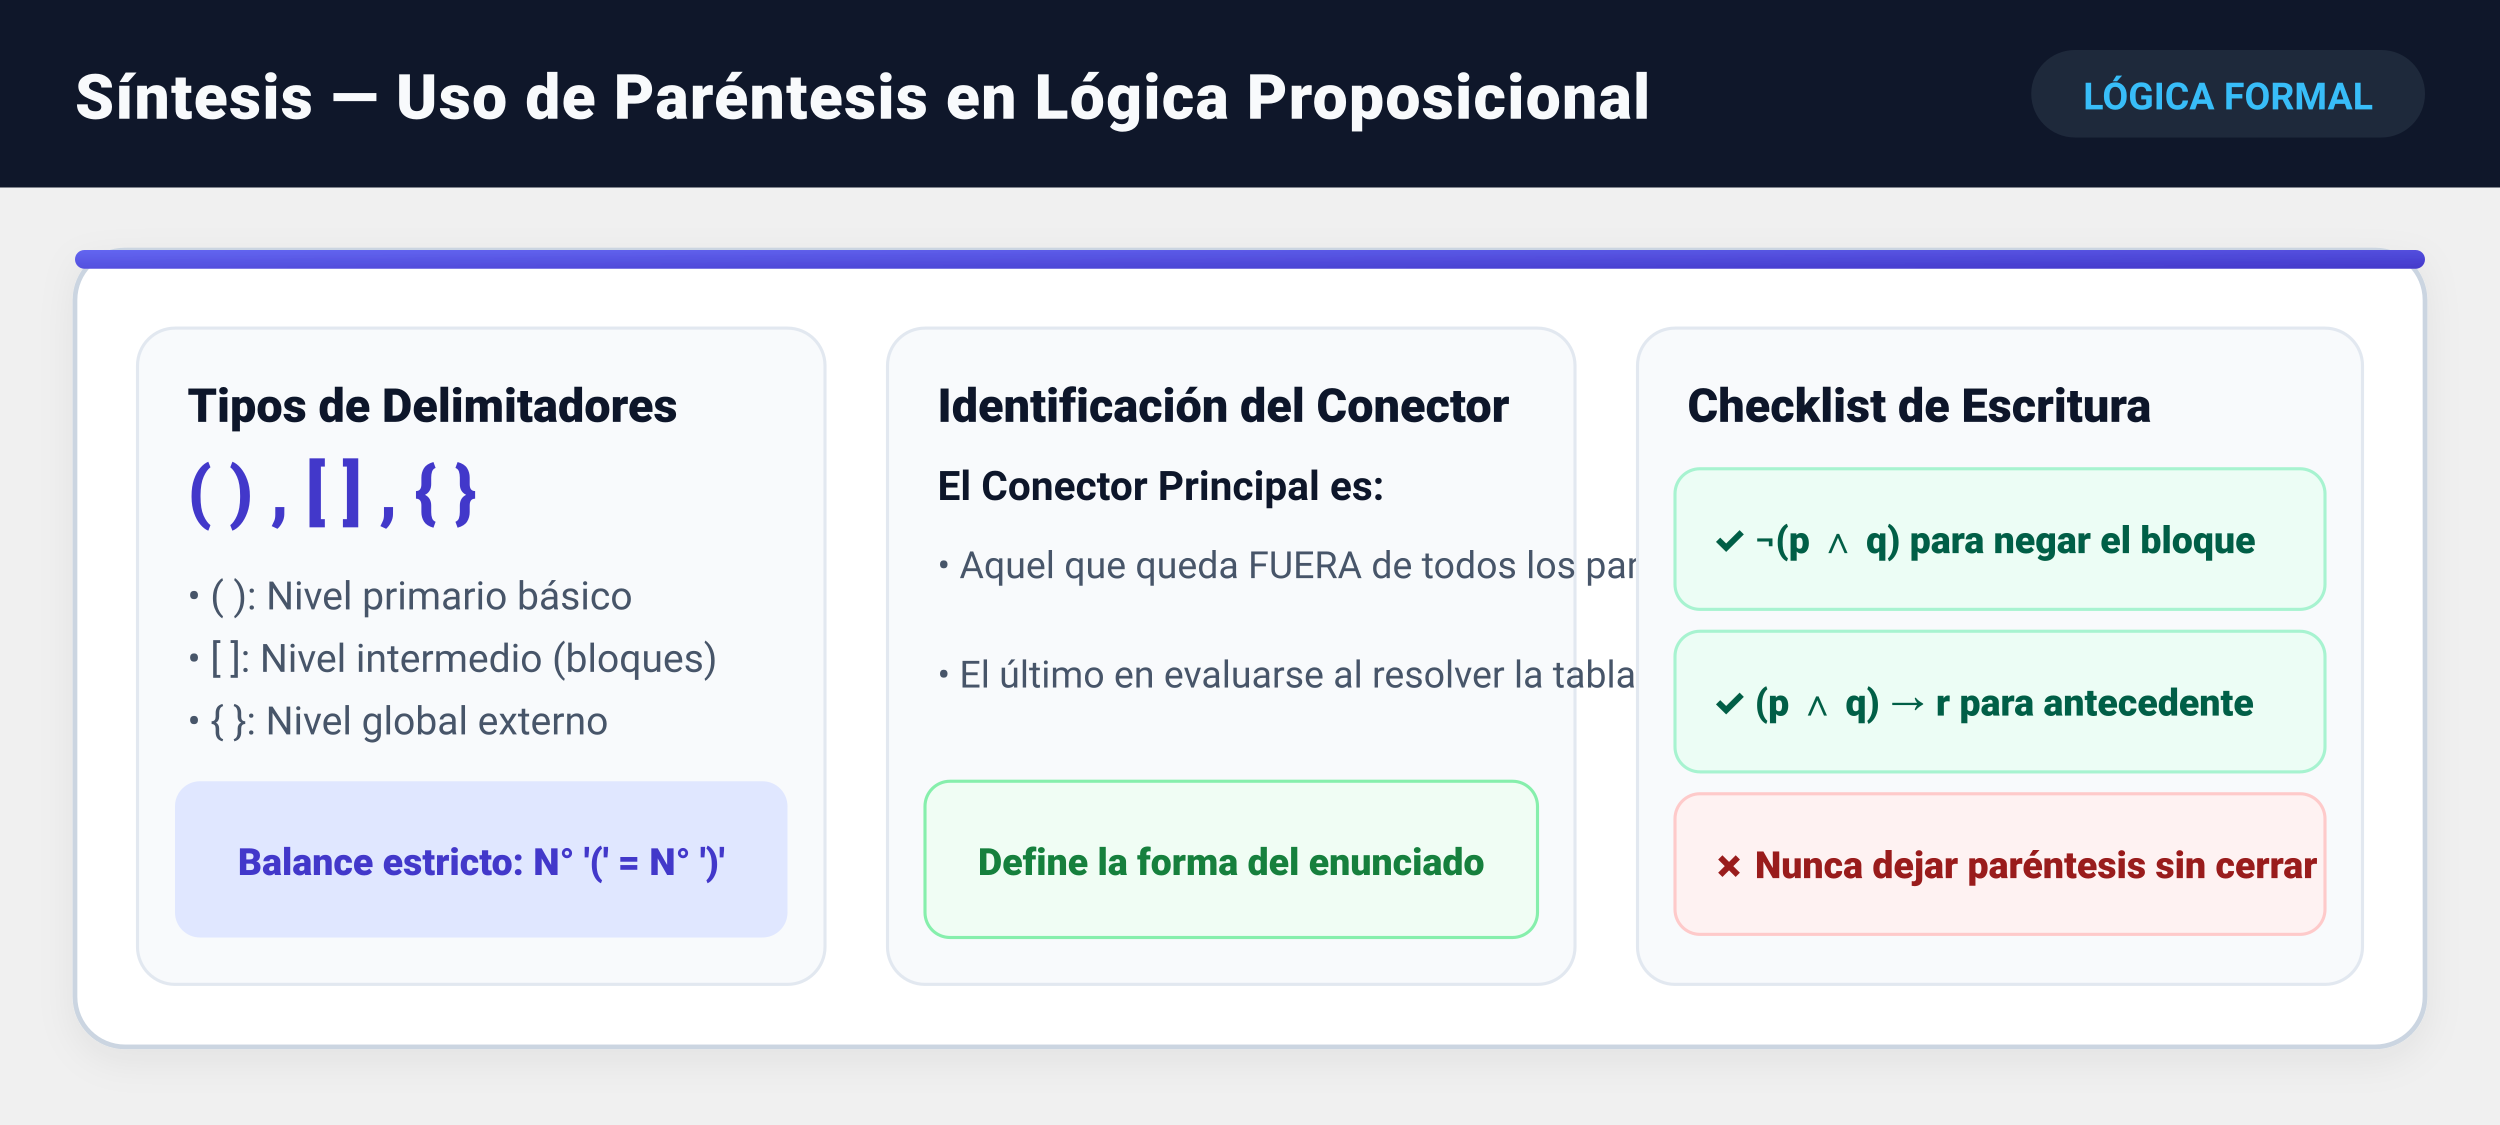
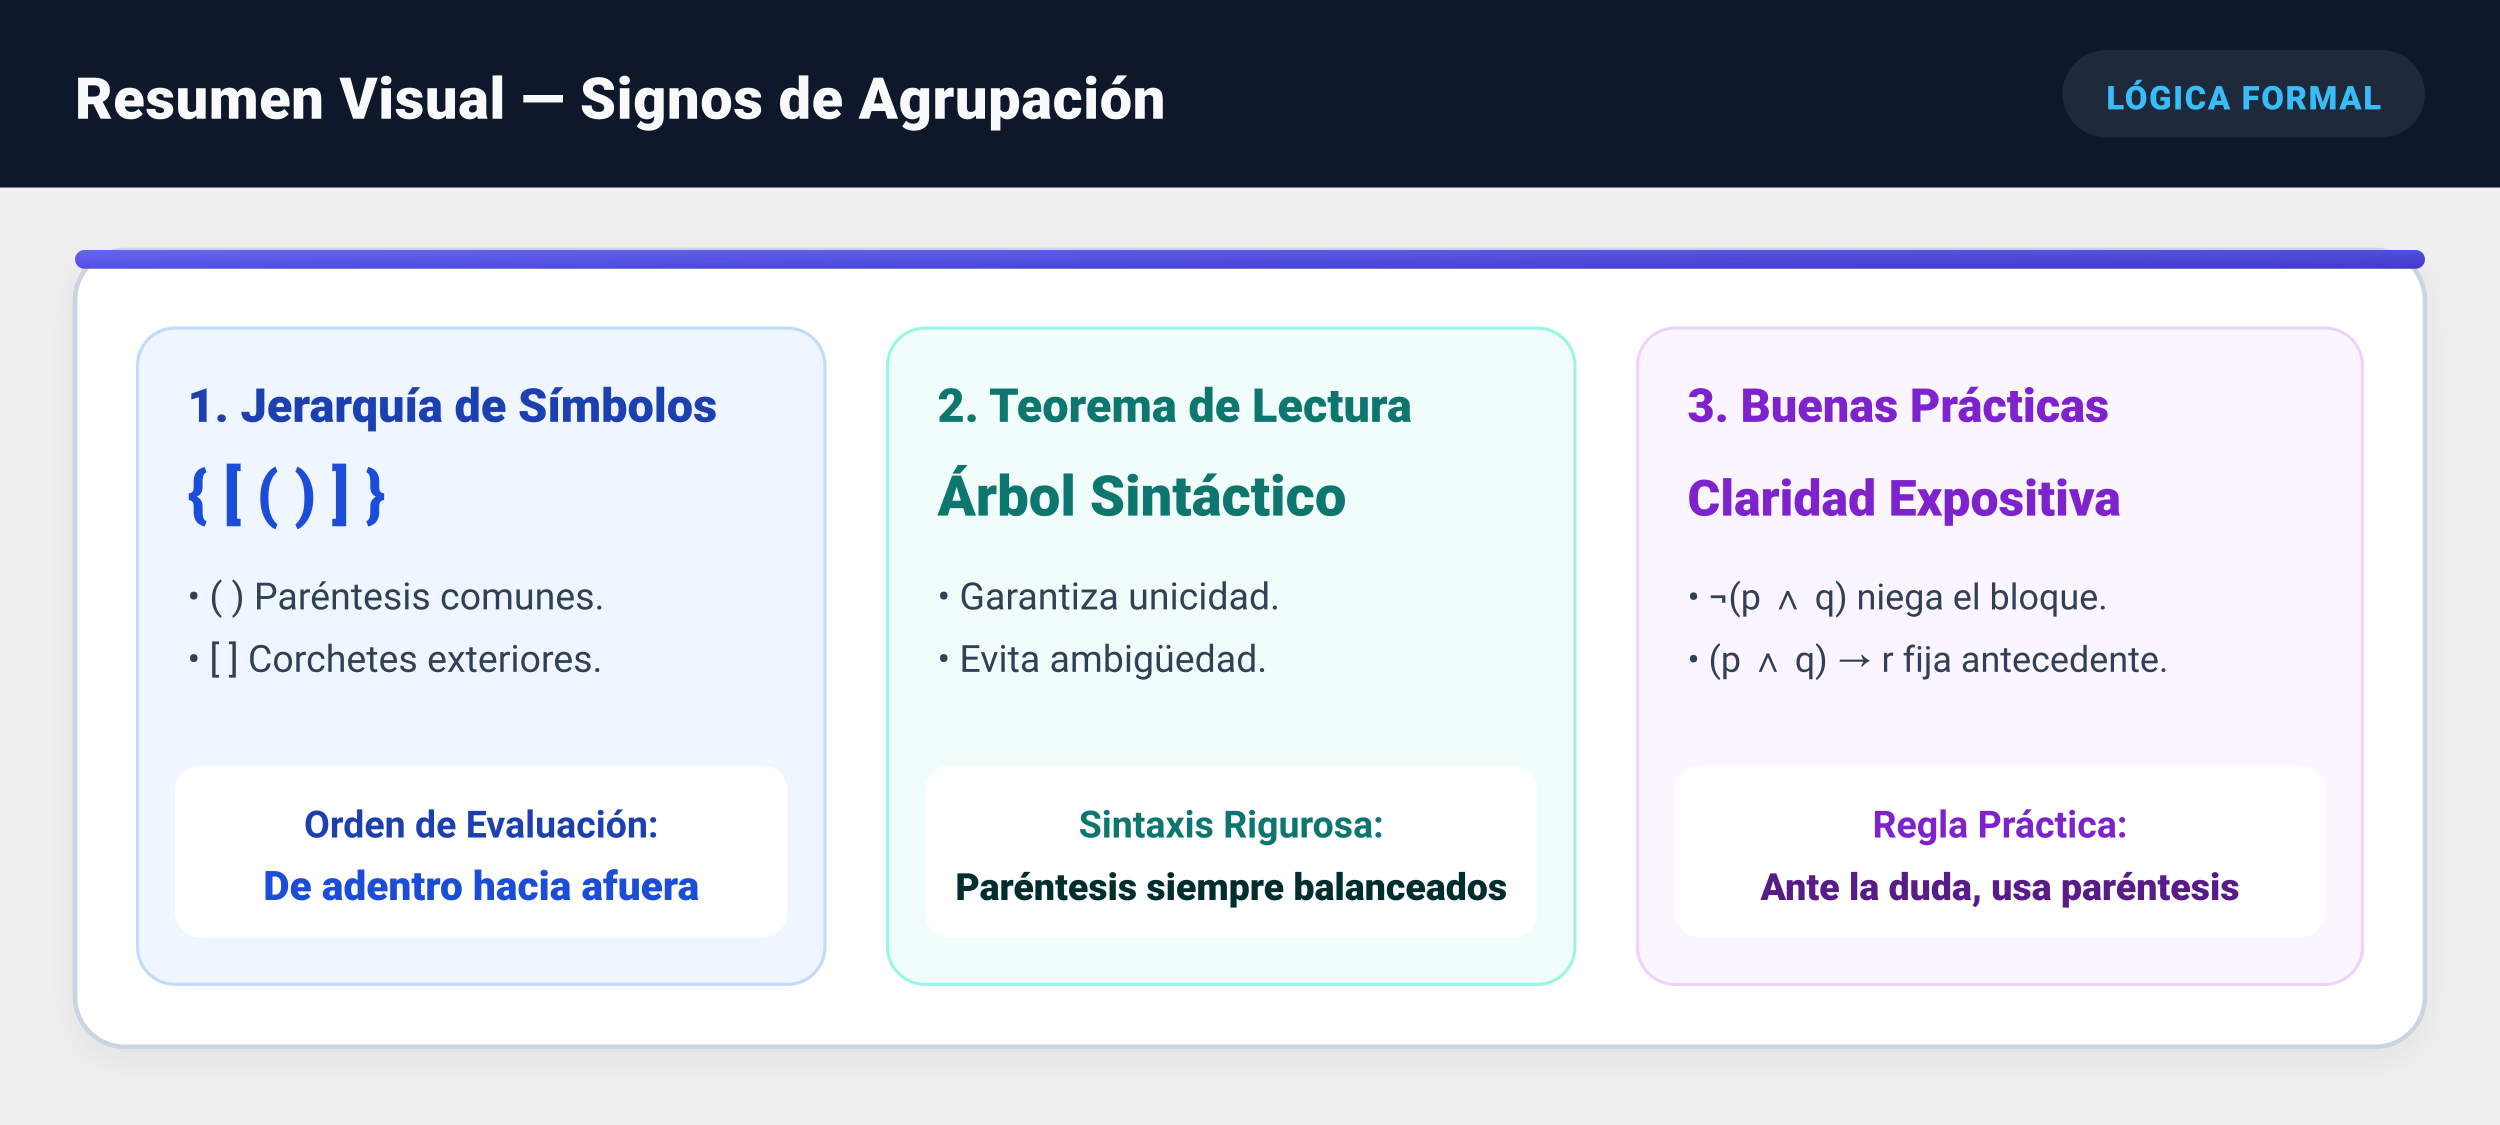
<svg xmlns="http://www.w3.org/2000/svg" viewBox="0 0 800 360" width="100%" height="100%" style="background:#f8fafc; font-family:system-ui,-apple-system,'Segoe UI',Roboto,Helvetica,Arial,sans-serif;">
  <defs>
    <filter id="shadow" x="-5%" y="-5%" width="110%" height="115%" filterUnits="userSpaceOnUse">
      <feDropShadow dx="0" dy="4" stdDeviation="6" flood-color="#0f172a" flood-opacity="0.06" />
    </filter>
    <linearGradient id="grad-teal" x1="0%" y1="0%" x2="100%" y2="100%">
      <stop offset="0%" stop-color="#0d9488" />
      <stop offset="100%" stop-color="#0f766e" />
    </linearGradient>
    <linearGradient id="grad-blue" x1="0%" y1="0%" x2="100%" y2="100%">
      <stop offset="0%" stop-color="#3b82f6" />
      <stop offset="100%" stop-color="#1d4ed8" />
    </linearGradient>
    <linearGradient id="grad-indigo" x1="0%" y1="0%" x2="100%" y2="100%">
      <stop offset="0%" stop-color="#6366f1" />
      <stop offset="100%" stop-color="#4338ca" />
    </linearGradient>
    <linearGradient id="grad-purple" x1="0%" y1="0%" x2="100%" y2="100%">
      <stop offset="0%" stop-color="#a855f7" />
      <stop offset="100%" stop-color="#7e22ce" />
    </linearGradient>
    <linearGradient id="grad-amber" x1="0%" y1="0%" x2="100%" y2="100%">
      <stop offset="0%" stop-color="#f59e0b" />
      <stop offset="100%" stop-color="#b45309" />
    </linearGradient>
    <linearGradient id="grad-rose" x1="0%" y1="0%" x2="100%" y2="100%">
      <stop offset="0%" stop-color="#f43f5e" />
      <stop offset="100%" stop-color="#be123c" />
    </linearGradient>
  </defs>
  <rect x="0" y="0" width="800" height="60" fill="#0f172a" />
-   <text x="24" y="38" fill="#f8fafc" font-size="20" font-weight="800" letter-spacing="0.02em">Síntesis — Uso de Paréntesis en Lógica Proposicional</text>
-   <rect x="650" y="16" width="126" height="28" rx="14" fill="#1e293b" />
-   <text x="713" y="35" fill="#38bdf8" font-size="12" font-weight="700" text-anchor="middle">LÓGICA FORMAL</text>
+   <text x="24" y="38" fill="#f8fafc" font-size="18.5" font-weight="800" letter-spacing="0.01em">Resumen Visual — Signos de Agrupación</text>
+   <rect x="660" y="16" width="116" height="28" rx="14" fill="#1e293b" />
+   <text x="718" y="35" fill="#38bdf8" font-size="10.5" font-weight="800" text-anchor="middle" letter-spacing="0.05em">LÓGICA FORMAL</text>
  <g filter="url(#shadow)">
    <rect x="24" y="80" width="752" height="255" rx="16" fill="#ffffff" stroke="#cbd5e1" stroke-width="1.5" />
    <rect x="24" y="80" width="752" height="6" fill="url(#grad-indigo)" rx="3" />
-     <rect x="44" y="105" width="220" height="210" rx="12" fill="#f8fafc" stroke="#e2e8f0" />
-     <text x="60" y="135" fill="#0f172a" font-size="15" font-weight="800">Tipos de Delimitadores</text>
-     <text x="60" y="165" fill="#4338ca" font-size="22" font-weight="900">( )  ,  [ ]  ,  { }</text>
-     <text x="60" y="195" fill="#475569" font-size="12.5">• ( ): Nivel primario básico</text>
-     <text x="60" y="215" fill="#475569" font-size="12.5">• [ ]: Nivel intermedio (bloques)</text>
-     <text x="60" y="235" fill="#475569" font-size="12.5">• { }: Nivel global externo</text>
-     <rect x="56" y="250" width="196" height="50" rx="8" fill="#e0e7ff" />
-     <text x="154" y="280" fill="#4338ca" font-size="12" font-weight="800" text-anchor="middle">Balance estricto: N° '(' = N° ')'</text>
-     <rect x="284" y="105" width="220" height="210" rx="12" fill="#f8fafc" stroke="#e2e8f0" />
-     <text x="300" y="135" fill="#0f172a" font-size="15" font-weight="800">Identificación del Conector</text>
-     <text x="300" y="160" fill="#0f172a" font-size="13" font-weight="700">El Conector Principal es:</text>
-     <text x="300" y="185" fill="#475569" font-size="12">• Aquel que queda FUERA de todos los paréntesis.</text>
-     <text x="300" y="220" fill="#475569" font-size="12">• El último en evaluarse al resolver la tabla.</text>
-     <rect x="296" y="250" width="196" height="50" rx="8" fill="#f0fdf4" stroke="#86efac" />
-     <text x="394" y="280" fill="#15803d" font-size="12" font-weight="800" text-anchor="middle">Define la forma del enunciado</text>
-     <rect x="524" y="105" width="232" height="210" rx="12" fill="#f8fafc" stroke="#e2e8f0" />
-     <text x="540" y="135" fill="#0f172a" font-size="15" font-weight="800">Checklist de Escritura</text>
-     <rect x="536" y="150" width="208" height="45" rx="8" fill="#ecfdf5" stroke="#a7f3d0" />
-     <text x="548" y="177" fill="#065f46" font-size="12" font-weight="800">✓ ¬(p ∧ q) para negar el bloque</text>
-     <rect x="536" y="202" width="208" height="45" rx="8" fill="#ecfdf5" stroke="#a7f3d0" />
-     <text x="548" y="229" fill="#065f46" font-size="12" font-weight="800">✓ (p ∧ q) → r para antecedente</text>
-     <rect x="536" y="254" width="208" height="45" rx="8" fill="#fef2f2" stroke="#fecaca" />
-     <text x="548" y="281" fill="#991b1b" font-size="12" font-weight="800">✗ Nunca dejar paréntesis sin cerrar</text>
+     <rect x="44" y="105" width="220" height="210" rx="12" fill="#eff6ff" stroke="#bfdbfe" />
+     <text x="60" y="135" fill="#1e40af" font-size="15" font-weight="800">1. Jerarquía de Símbolos</text>
+     <text x="60" y="165" fill="#1d4ed8" font-size="20" font-weight="900">{ [ (  ) ] }</text>
+     <text x="60" y="195" fill="#334155" font-size="12">• ( ) Paréntesis comunes.</text>
+     <text x="60" y="215" fill="#334155" font-size="12">• [ ] Corchetes exteriores.</text>
+     <rect x="56" y="245" width="196" height="55" rx="8" fill="#ffffff" />
+     <text x="154" y="268" fill="#1e40af" font-size="12" font-weight="700" text-anchor="middle">Orden de Evaluación:</text>
+     <text x="154" y="288" fill="#1d4ed8" font-size="13" font-weight="800" text-anchor="middle">De adentro hacia afuera</text>
+     <rect x="284" y="105" width="220" height="210" rx="12" fill="#f0fdfa" stroke="#99f6e4" />
+     <text x="300" y="135" fill="#0f766e" font-size="15" font-weight="800">2. Teorema de Lectura</text>
+     <text x="300" y="165" fill="#0f766e" font-size="18" font-weight="900">Árbol Sintáctico</text>
+     <text x="300" y="195" fill="#334155" font-size="12">• Garantiza unicidad.</text>
+     <text x="300" y="215" fill="#334155" font-size="12">• Evita ambigüedad.</text>
+     <rect x="296" y="245" width="196" height="55" rx="8" fill="#ffffff" />
+     <text x="394" y="268" fill="#0f766e" font-size="12" font-weight="700" text-anchor="middle">Sintaxis Rigurosa:</text>
+     <text x="394" y="288" fill="#042f2e" font-size="12" font-weight="800" text-anchor="middle">Paréntesis siempre balanceados</text>
+     <rect x="524" y="105" width="232" height="210" rx="12" fill="#faf5ff" stroke="#e9d5ff" />
+     <text x="540" y="135" fill="#7e22ce" font-size="15" font-weight="800">3. Buenas Prácticas</text>
+     <text x="540" y="165" fill="#7e22ce" font-size="16" font-weight="900">Claridad Expositiva</text>
+     <text x="540" y="195" fill="#334155" font-size="11.5">• ¬(p ∧ q) niega el bloque.</text>
+     <text x="540" y="215" fill="#334155" font-size="11.5">• (p ∧ q) → r fija antecedente.</text>
+     <rect x="536" y="245" width="208" height="55" rx="8" fill="#ffffff" />
+     <text x="640" y="268" fill="#7e22ce" font-size="12" font-weight="700" text-anchor="middle">Regla Práctica:</text>
+     <text x="640" y="288" fill="#581c87" font-size="12" font-weight="800" text-anchor="middle">Ante la duda, usa paréntesis</text>
  </g>
</svg>
